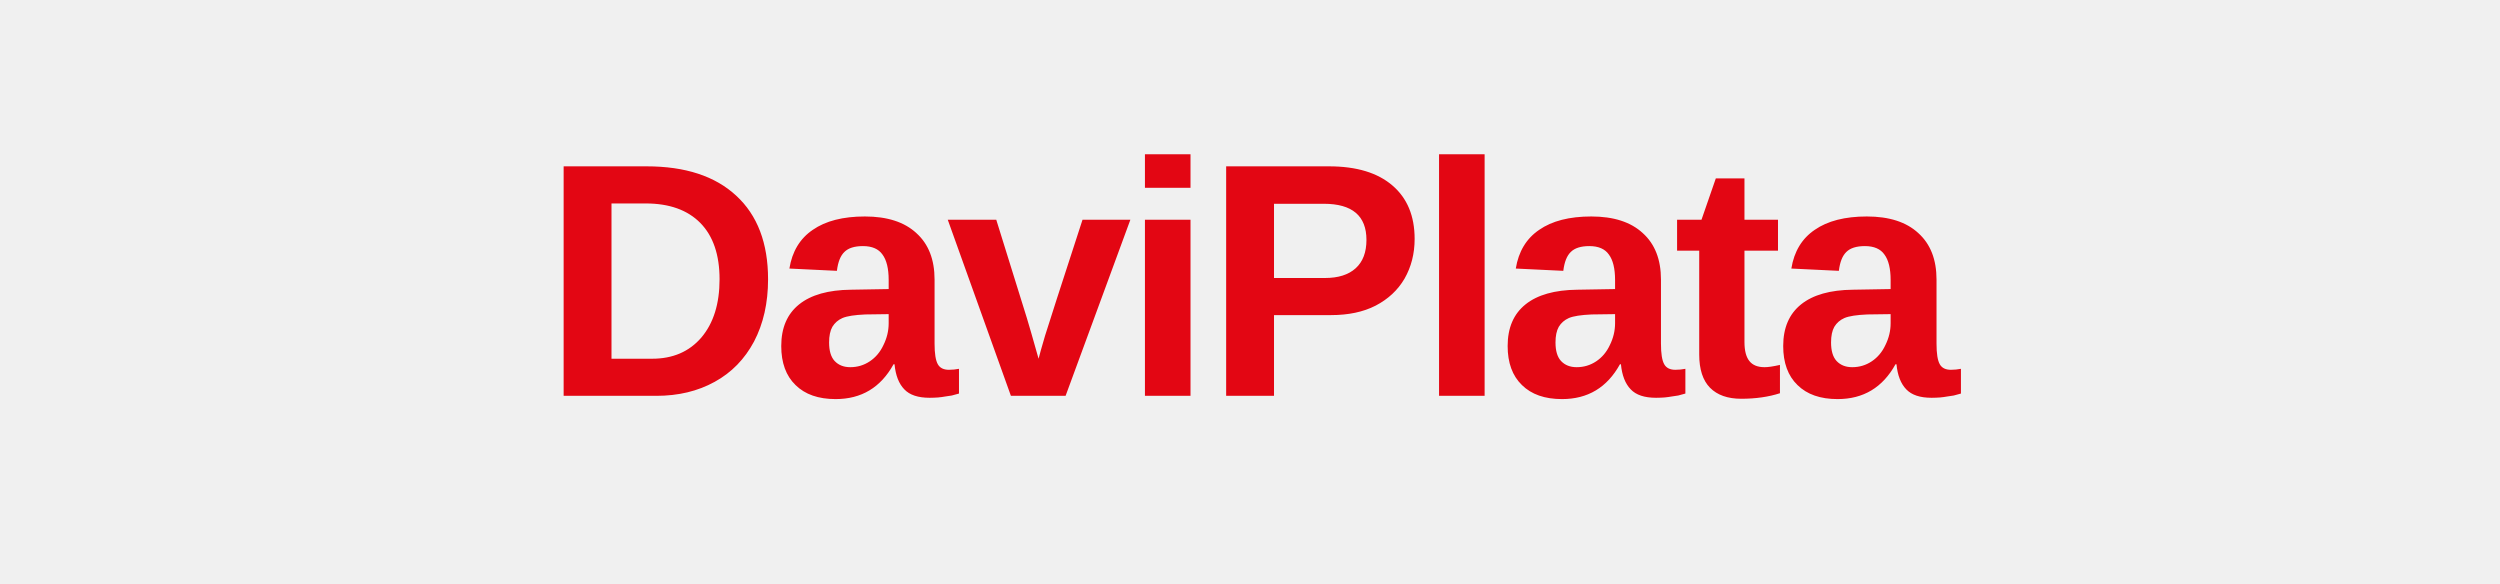
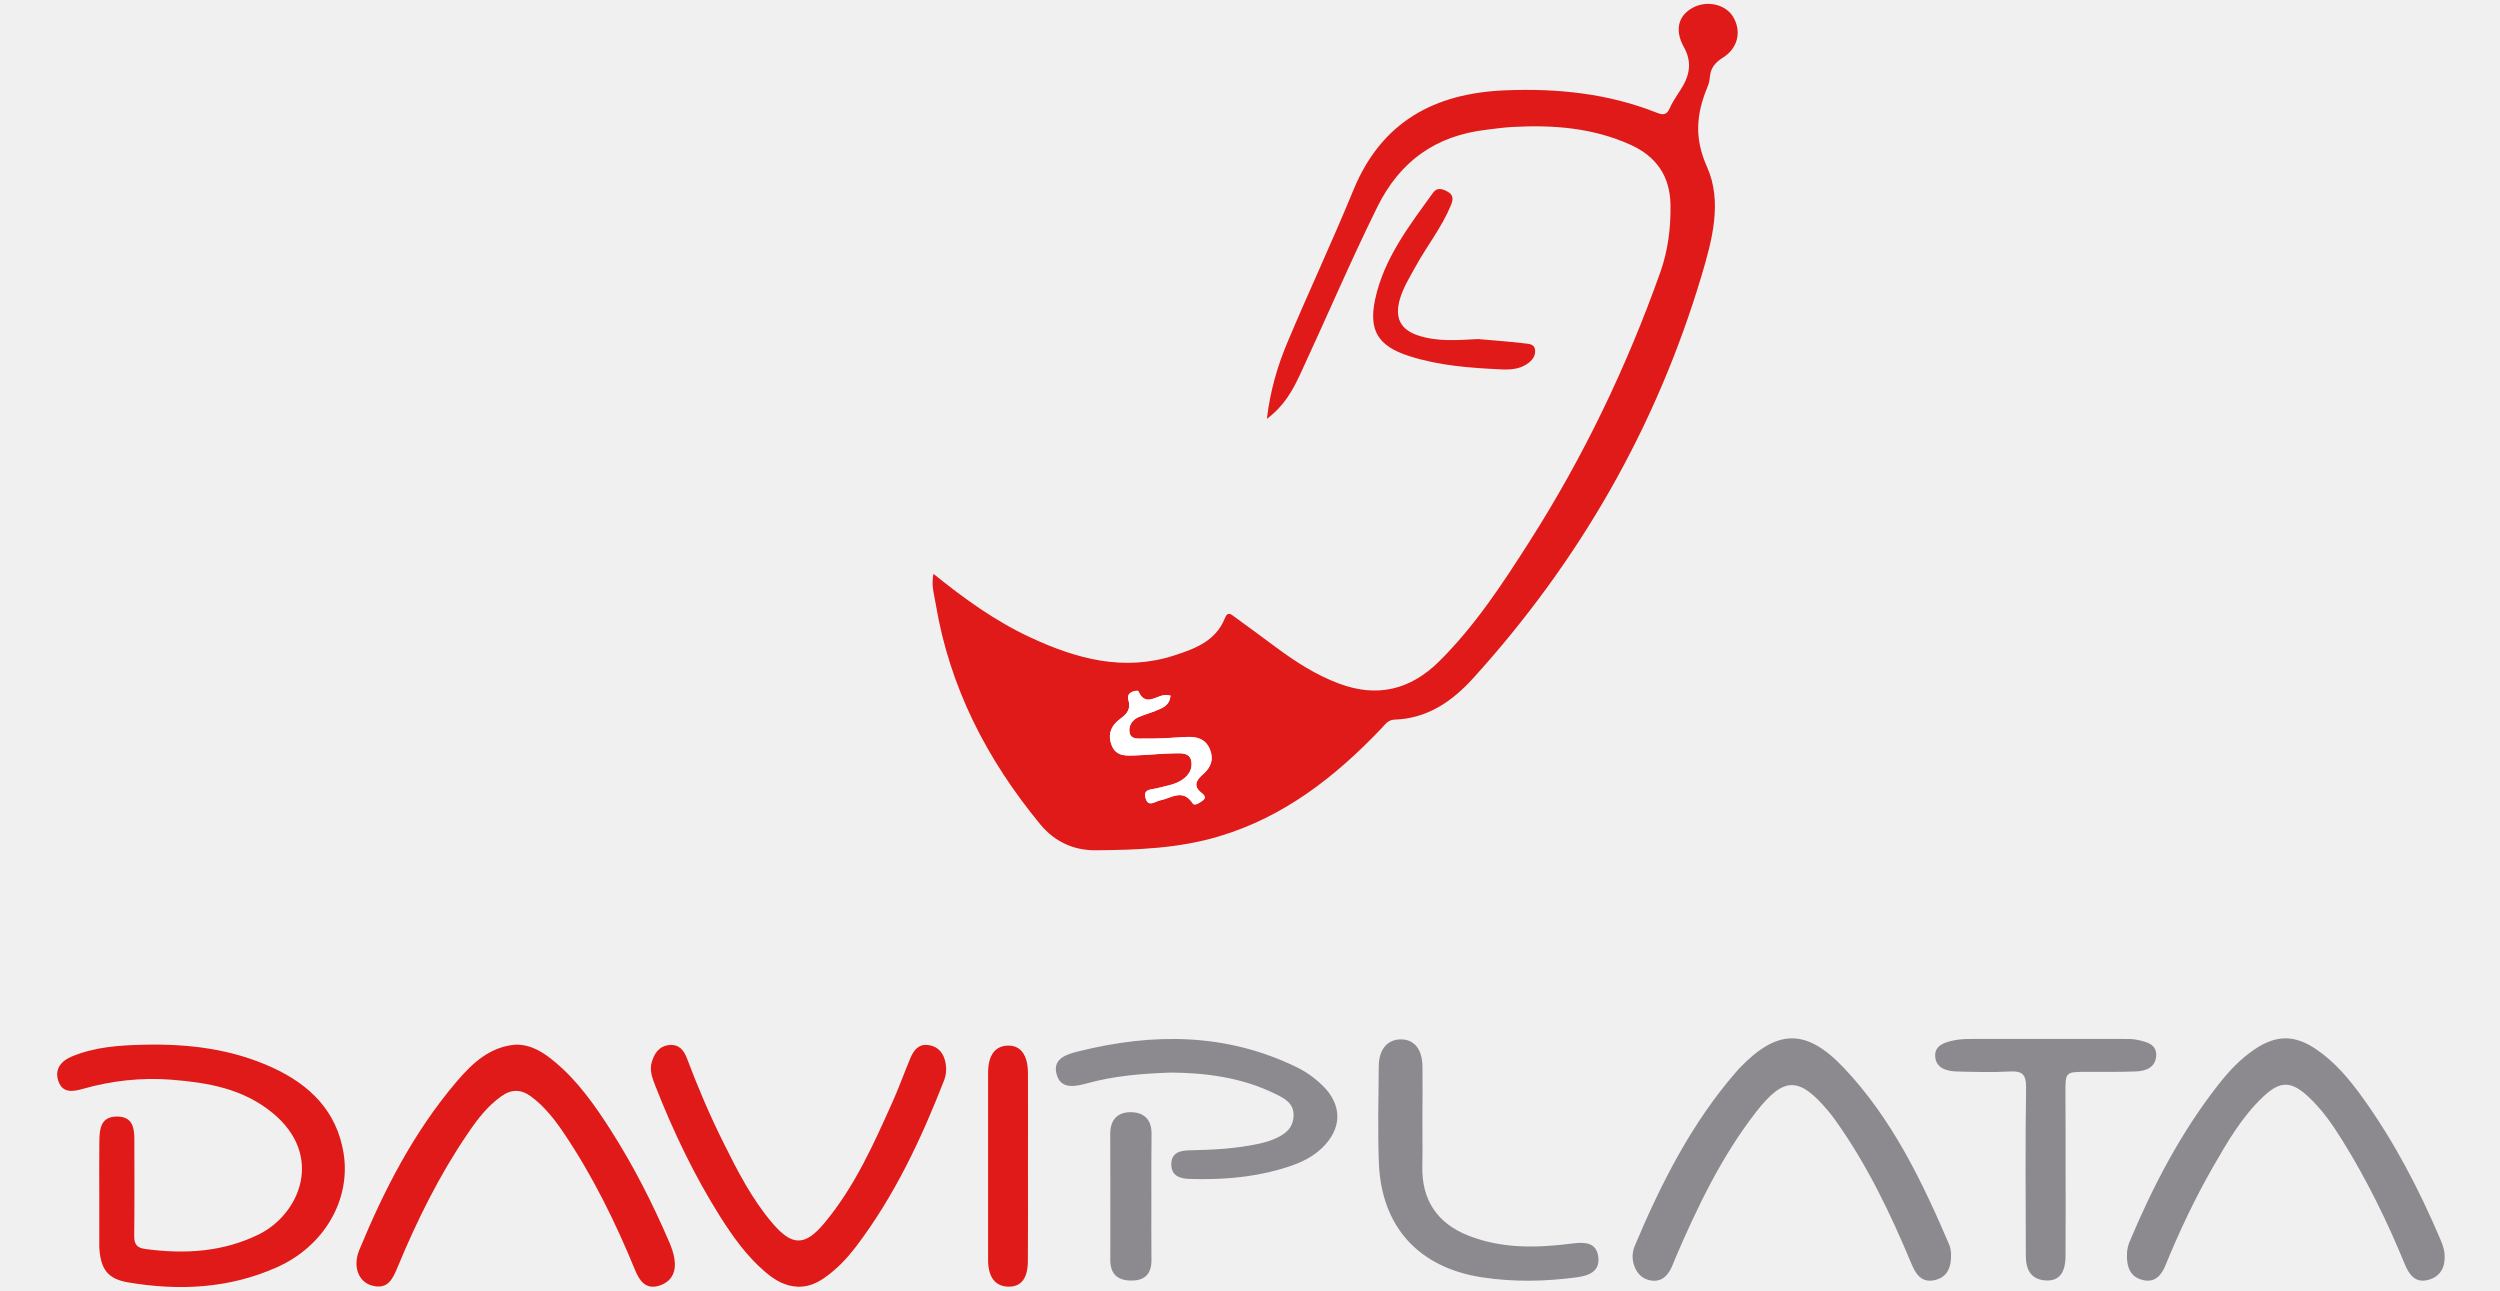
- <svg xmlns="http://www.w3.org/2000/svg" viewBox="0 0 120 28" role="img" aria-label="DaviPlata">
-   <text x="60" y="19" text-anchor="middle" font-family="Arial, Helvetica, sans-serif" font-size="16" font-weight="800" fill="#E30613" letter-spacing="-0.5">DaviPlata</text>
+ <svg xmlns="http://www.w3.org/2000/svg" height="1291" viewBox="5.88 9.87 291 157.1" width="2500">
+   <path d="m153.43 60.84c.42-3.45 1.29-6.41 2.48-9.25 2.61-6.21 5.48-12.32 8.04-18.56 3.42-8.35 9.89-11.83 18.52-12.17 6.29-.25 12.44.37 18.34 2.7.79.31 1.26.38 1.66-.55.42-.96 1.09-1.81 1.62-2.73.87-1.54 1-3.06.08-4.7-1.14-2.05-.68-3.81 1.09-4.77 1.74-.94 4.01-.42 4.93 1.14 1.03 1.76.57 3.8-1.3 4.96-.93.58-1.46 1.26-1.55 2.33-.03.39-.12.8-.27 1.16-1.35 3.25-1.68 6.2-.08 9.77 1.89 4.22.64 8.89-.66 13.24-5.51 18.45-14.87 34.74-27.79 48.99-2.55 2.81-5.58 4.92-9.58 5.04-.79.03-1.14.6-1.58 1.06-5.6 5.88-11.84 10.78-19.79 13.15-4.89 1.46-9.92 1.65-14.96 1.69-2.74.02-5.04-1.05-6.79-3.18-6.47-7.86-11.01-16.64-12.7-26.77-.19-1.14-.57-2.29-.28-3.69 3.74 3.02 7.53 5.76 11.8 7.74 5.6 2.61 11.36 4.18 17.5 2.19 2.51-.81 5.07-1.75 6.17-4.55.34-.87.78-.43 1.18-.14 1.72 1.24 3.42 2.51 5.13 3.77 2.35 1.74 4.79 3.3 7.56 4.34 4.67 1.76 8.72.75 12.2-2.7 4.36-4.32 7.71-9.44 10.99-14.58 6.57-10.3 11.83-21.26 15.92-32.77.94-2.64 1.28-5.4 1.24-8.21-.06-3.49-1.72-5.88-4.86-7.3-4.59-2.08-9.45-2.44-14.39-2.17-1.06.06-2.11.21-3.16.34-6.14.72-10.51 3.8-13.28 9.42-3.31 6.71-6.23 13.58-9.38 20.35-.93 1.99-1.97 3.87-4.05 5.41zm-11.73 33.67c-.27-.02-.53-.08-.78-.05-1.08.15-2.3 1.4-3.13-.49-.07-.15-1.51.03-1.22 1.01.33 1.13-.1 1.72-.93 2.32-1.12.81-1.64 1.89-1.08 3.28.54 1.36 1.75 1.25 2.86 1.21 1.65-.05 3.29-.24 4.94-.26.74-.01 1.72-.06 1.89 1 .14.92-.32 1.67-1.08 2.2-.95.66-2.09.78-3.17 1.07-.64.17-1.65.06-1.33 1.19.33 1.15 1.14.4 1.74.28 1.37-.26 2.78-1.51 4.01.37.22.34.87-.1 1.22-.37.48-.36.14-.69-.18-.94-1.11-.88-.51-1.62.23-2.27.96-.84 1.3-1.83.81-3.01-.54-1.31-1.65-1.58-2.94-1.5-1.71.1-3.43.23-5.14.19-.61-.01-1.63.18-1.72-.88-.06-.78.38-1.41 1.11-1.73.66-.29 1.37-.48 2.04-.75.84-.34 1.76-.64 1.85-1.87zm-130.35 60.54c0-2.12-.02-4.24.01-6.37.02-1.45.18-2.93 2.13-2.94s2.13 1.41 2.13 2.91c0 3.85.03 7.69-.02 11.54-.01 1.04.25 1.52 1.36 1.67 4.76.64 9.39.38 13.77-1.76 5.01-2.45 8.06-9.62 1.67-14.83-3.6-2.94-7.85-3.66-12.24-4.01-3.66-.29-7.27.11-10.8 1.11-1.24.35-2.47.55-2.99-.95-.49-1.44.34-2.45 1.62-2.98 2.8-1.17 5.78-1.37 8.77-1.44 5.42-.13 10.73.51 15.7 2.8 4.51 2.08 7.79 5.27 8.62 10.4.91 5.66-2.36 11.32-8.11 13.88-5.82 2.6-11.93 2.89-18.12 1.84-2.46-.42-3.31-1.59-3.49-4.11-.01-.13-.01-.27-.01-.4v-6.36zm50.69-18.06c1.96-.01 3.44 1 4.82 2.16 2.77 2.33 4.82 5.26 6.75 8.28 2.78 4.36 5.11 8.94 7.14 13.69.26.6.47 1.24.58 1.88.26 1.55-.25 2.8-1.81 3.31-1.65.54-2.43-.57-2.97-1.89-2.39-5.82-5.15-11.45-8.68-16.68-1.11-1.65-2.33-3.21-3.95-4.42-1.22-.91-2.39-.94-3.64-.05-1.71 1.21-2.95 2.85-4.1 4.55-3.44 5.05-6.13 10.49-8.47 16.11-.6 1.45-1.19 2.97-3.24 2.36-1.61-.48-2.29-2.34-1.48-4.31 3.04-7.36 6.66-14.41 11.87-20.52 1.9-2.22 4.02-4.22 7.18-4.47z" fill="#e01a19" />
+   <path d="m236.69 162.37c.06 1.82-.51 2.97-2.05 3.29-1.56.32-2.25-.76-2.77-2-2.55-6.12-5.41-12.09-9.29-17.51-.27-.38-.55-.75-.85-1.1-3.53-4.19-5.37-4.2-8.73.09-4.23 5.43-7.17 11.58-9.87 17.86-.18.43-.33.87-.54 1.28-.5.95-1.22 1.59-2.38 1.42-1.1-.16-1.77-.88-2.1-1.88-.25-.77-.23-1.57.09-2.34 3.2-7.6 6.9-14.91 12.36-21.2.13-.15.26-.3.4-.44 4.57-4.76 8.09-4.86 12.65-.06 5.89 6.21 9.54 13.8 12.86 21.56.18.4.19.89.22 1.03zm21.42-.23c.01-.04.08-.65.31-1.18 2.86-6.8 6.25-13.31 10.83-19.14 1.27-1.62 2.68-3.13 4.41-4.28 2.69-1.79 4.9-1.75 7.56.08 2.22 1.53 3.92 3.57 5.48 5.72 3.9 5.4 6.95 11.27 9.55 17.38.23.54.44 1.13.49 1.7.14 1.56-.43 2.8-2.02 3.21-1.54.39-2.28-.64-2.81-1.91-2.14-5.22-4.62-10.27-7.59-15.06-1.19-1.92-2.48-3.77-4.14-5.32-2.07-1.93-3.41-1.98-5.49-.03-2.59 2.44-4.36 5.49-6.11 8.54-2.21 3.86-4.11 7.86-5.79 11.98-.49 1.19-1.25 2.14-2.69 1.82-1.51-.33-2.13-1.44-1.99-3.51z" fill="#8c8a8e" />
+   <path d="m96.41 166.45c-1.62-.04-2.9-.83-4.08-1.85-2.19-1.88-3.85-4.2-5.38-6.61-3.19-5.05-5.75-10.42-7.93-15.97-.36-.93-.74-1.88-.44-2.9.32-1.06.88-1.95 2.13-2.08 1.22-.12 1.79.66 2.17 1.66 1.33 3.53 2.81 7 4.5 10.37 1.68 3.38 3.41 6.74 5.88 9.64 2.37 2.78 3.94 2.84 6.27.06 3.75-4.47 6.09-9.75 8.44-15.01.75-1.69 1.37-3.44 2.09-5.15.41-.97 1.03-1.76 2.24-1.56 1.2.19 1.81 1.02 2.03 2.15.14.72.09 1.45-.18 2.15-2.8 7.17-6.06 14.11-10.76 20.28-1.01 1.32-2.15 2.53-3.5 3.52-1.03.78-2.15 1.33-3.48 1.3z" fill="#e01a19" />
+   <path d="m141.71 140.39c-3.67.13-6.88.42-10.05 1.28-1.4.38-3.35.9-3.84-1.17-.44-1.87 1.33-2.36 2.76-2.71 9-2.23 17.84-2.23 26.39 1.9 1.21.58 2.29 1.35 3.24 2.28 2.45 2.39 2.39 5.27-.11 7.64-1.44 1.37-3.25 2.03-5.1 2.56-3.61 1.03-7.3 1.28-11.03 1.16-1.15-.04-2.18-.4-2.17-1.78.01-1.41 1.06-1.68 2.21-1.7 2.85-.05 5.7-.2 8.5-.81.58-.13 1.16-.29 1.71-.52 1.26-.53 2.38-1.22 2.46-2.81s-1.11-2.19-2.23-2.73c-4.16-2.05-8.62-2.56-12.74-2.59zm30.65 5.85c0 1.86.03 3.71-.01 5.57-.08 4.09 1.81 6.93 5.63 8.43 4.08 1.6 8.3 1.5 12.54.96 1.53-.19 2.99-.22 3.24 1.6.24 1.78-1.12 2.31-2.65 2.51-3.83.51-7.65.58-11.48 0-7.72-1.18-12.29-6.16-12.57-13.99-.14-3.9-.05-7.82-.01-11.73.02-2.06 1.09-3.26 2.72-3.24 1.62.02 2.57 1.2 2.6 3.33.02 2.19 0 4.38-.01 6.56zm78.27 6.13c0 3.45.02 6.9-.01 10.34-.01 2.06-.79 3.05-2.36 2.98-1.87-.09-2.47-1.36-2.47-2.98-.02-6.83-.07-13.66.03-20.49.02-1.61-.47-2.05-2.01-1.96-2.12.12-4.24.05-6.37 0-1.26-.03-2.58-.38-2.68-1.82-.1-1.39 1.21-1.75 2.34-1.98.64-.13 1.31-.16 1.97-.16 6.17-.01 12.34-.01 18.51 0 .6 0 1.21-.02 1.78.11 1.1.25 2.4.5 2.29 1.99-.1 1.36-1.25 1.81-2.45 1.85-1.99.08-3.98.05-5.97.05-2.62.01-2.62 0-2.62 2.53.02 3.18.02 6.36.02 9.54z" fill="#8c8a8e" />
+   <path d="m124.36 151.99c0 3.77.02 7.54-.01 11.31-.01 2.17-.83 3.19-2.42 3.14-1.55-.05-2.42-1.16-2.42-3.23-.01-7.61-.01-15.22 0-22.83 0-2.09.86-3.23 2.38-3.27 1.57-.05 2.46 1.12 2.47 3.36.02 3.84 0 7.68 0 11.52zm54.76-100.86c1.91.17 3.82.3 5.73.53.46.06 1.15.07 1.22.79.07.64-.25 1.15-.74 1.54-1 .81-2.26.89-3.41.83-3.77-.18-7.54-.45-11.17-1.62-3.77-1.21-4.96-3.1-4.14-6.91 1.07-4.99 4.15-8.95 7.05-12.97.5-.7 1.17-.46 1.78-.12.74.41.67.98.37 1.69-1.09 2.65-2.9 4.89-4.26 7.38-.73 1.33-1.55 2.62-1.96 4.1-.6 2.19.09 3.6 2.24 4.32 2.37.79 4.84.57 7.29.44z" fill="#e01a19" />
+   <path d="m139.38 155.61c0 2.52-.02 5.04.01 7.56.01 1.62-.72 2.51-2.36 2.53-1.67.03-2.65-.72-2.65-2.48 0-5.11.02-10.21-.01-15.32-.01-1.73.85-2.69 2.48-2.69 1.61 0 2.57.89 2.55 2.64-.04 2.58-.02 5.17-.02 7.76z" fill="#8c8a8e" />
+   <path d="m141.7 94.51c-.08 1.22-1 1.53-1.85 1.88-.67.27-1.38.46-2.04.75-.72.32-1.17.95-1.11 1.73.09 1.07 1.11.87 1.72.88 1.71.04 3.43-.09 5.14-.19 1.29-.07 2.4.19 2.94 1.5.48 1.18.15 2.17-.81 3.01-.74.65-1.34 1.39-.23 2.27.32.25.65.58.18.94-.35.26-1 .7-1.22.37-1.23-1.88-2.64-.63-4.01-.37-.6.12-1.41.87-1.74-.28-.32-1.13.69-1.02 1.33-1.19 1.08-.29 2.22-.41 3.17-1.07.76-.53 1.23-1.27 1.08-2.2-.17-1.06-1.15-1.01-1.89-1-1.65.01-3.29.21-4.94.26-1.11.03-2.32.14-2.86-1.21-.56-1.39-.04-2.47 1.08-3.28.83-.6 1.26-1.19.93-2.32-.28-.98 1.16-1.16 1.22-1.01.84 1.88 2.06.63 3.13.49.25-.04.5.02.78.04z" fill="#fff" />
</svg>
